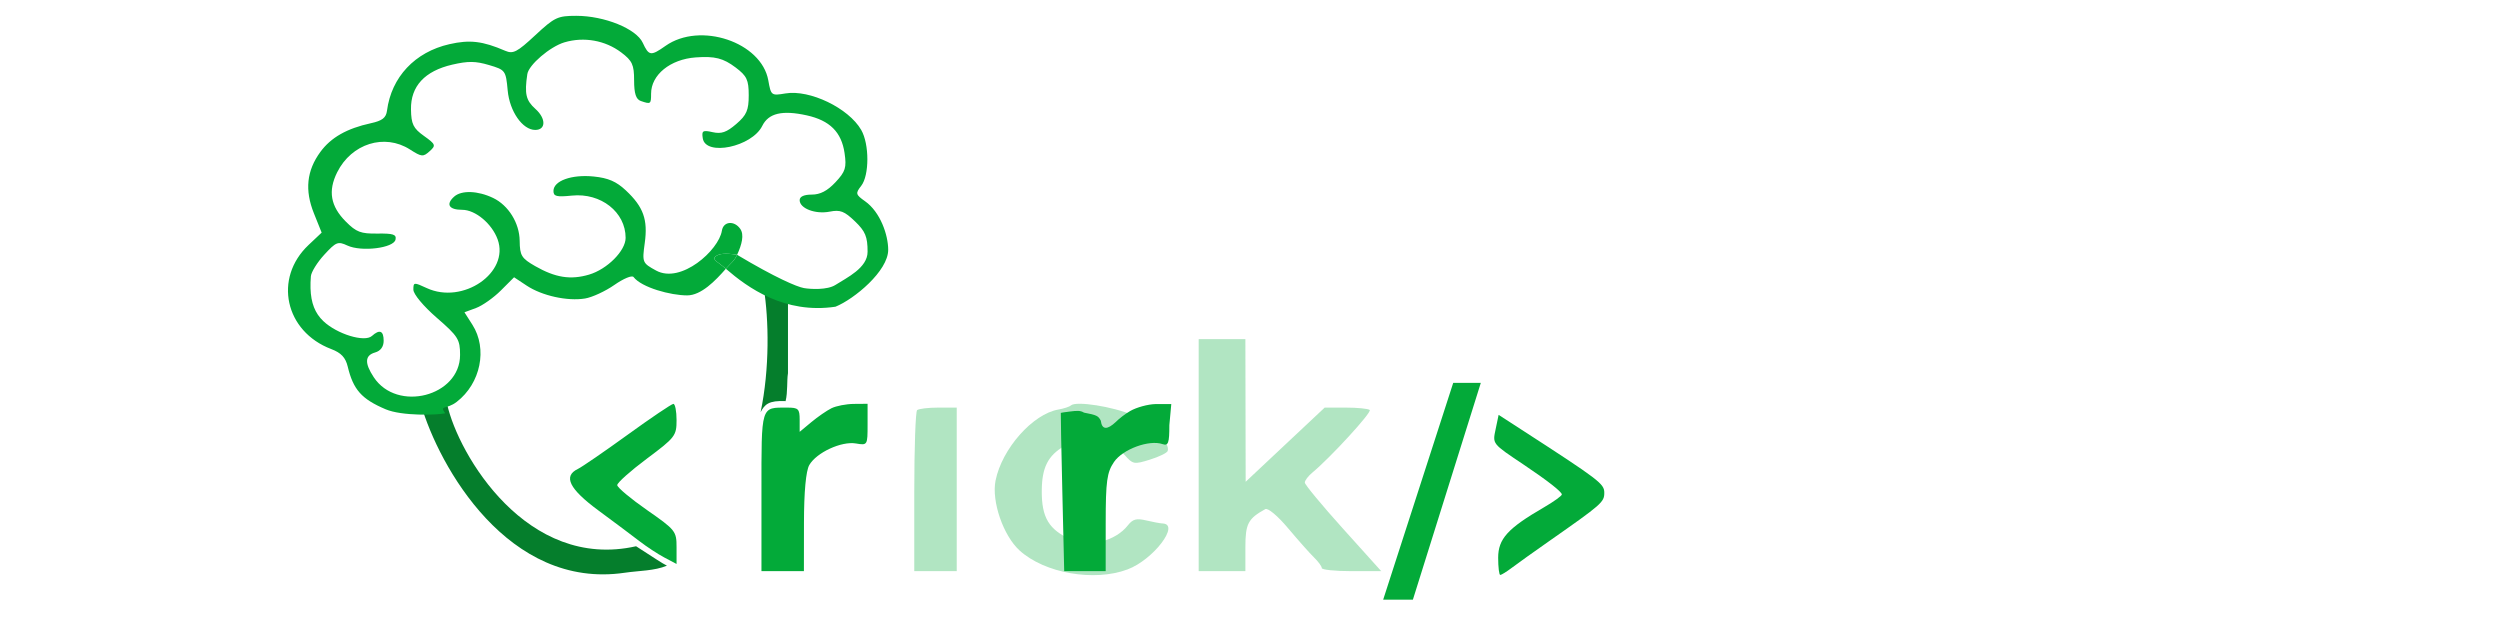
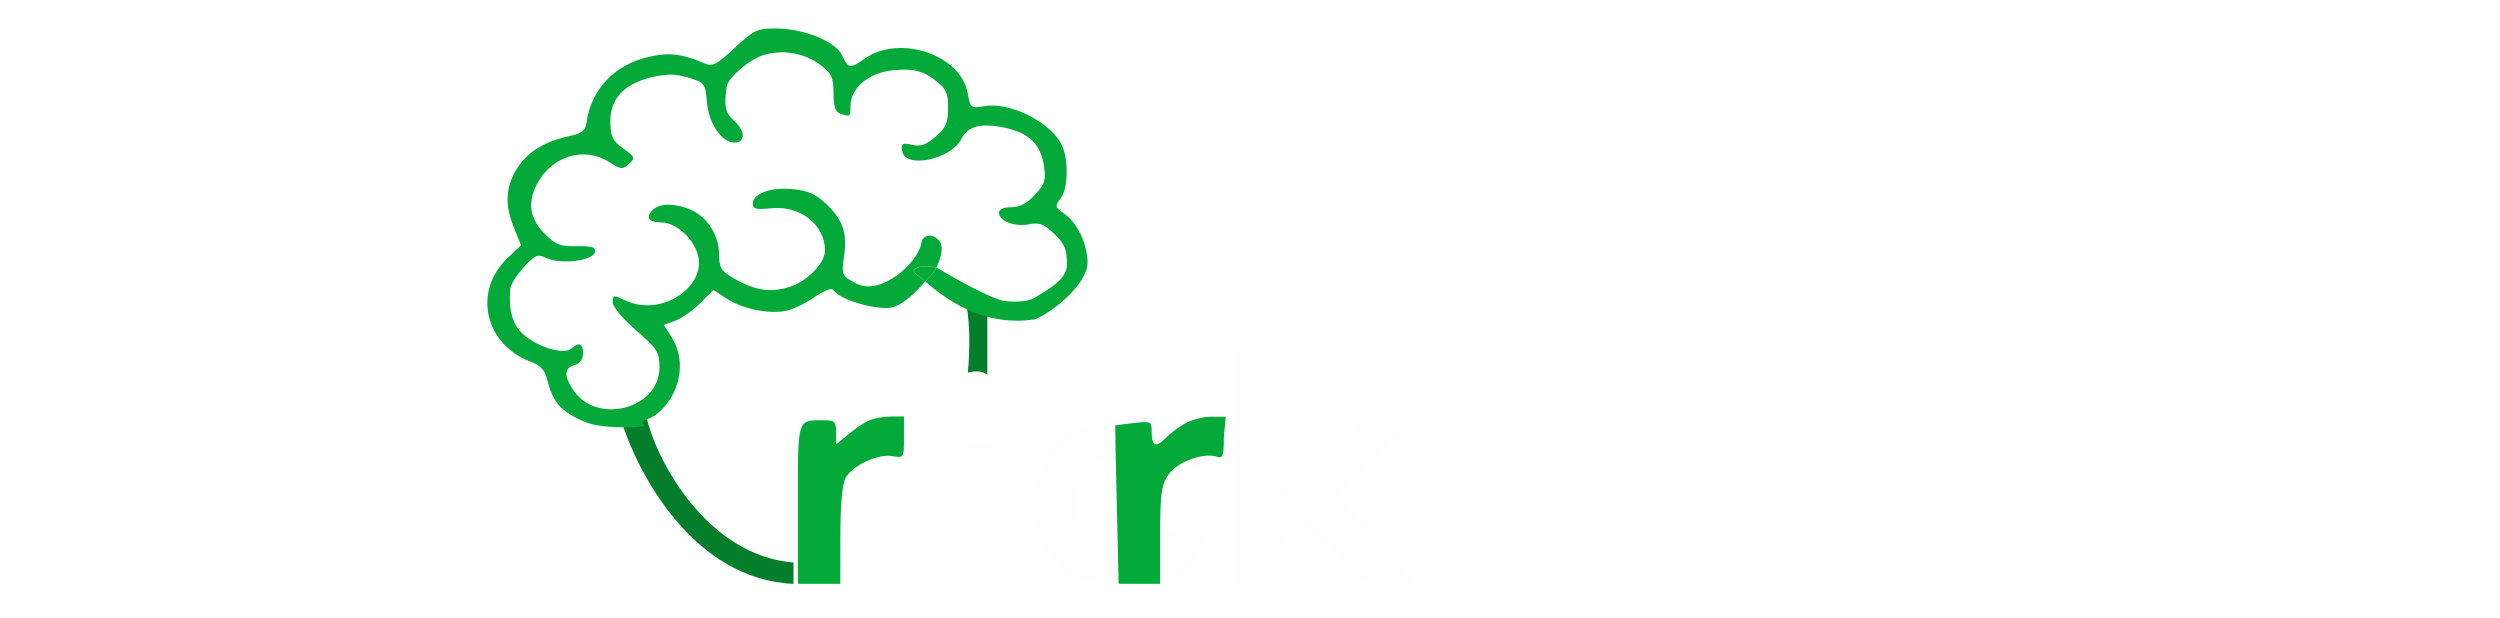
- <svg xmlns="http://www.w3.org/2000/svg" viewBox="0 0 1580 390" id="logo_rickreis" width="1580px" height="390px">
+ <svg xmlns="http://www.w3.org/2000/svg" viewBox="0 0 1580 390" id="vector" width="1580px" height="390px">
  <g id="cachos">
-     <path id="path" d="M 394.747 361.985 C 321.323 372.76 277.473 295.052 266 255.463 L 282.571 255.463 C 289.76 287.551 333.067 360.756 402 345.231 C 405.528 347.541 410.971 351.076 415.211 353.762 C 416.526 354.595 417.726 355.346 418.716 355.953 L 421.5 357.5 C 421.5 357.511 421.49 357.516 421.469 357.513 C 413.726 360.801 404.005 360.627 394.747 361.985 Z M 498 185.673 L 498 235.873 C 497.211 240.571 497.929 247.662 496.5 253.5 C 485.793 253 483.256 255.602 480.707 260.5 C 486.501 232.854 485.913 202.037 482.703 182 L 498 185.673 Z" fill="#057e2c" stroke-width="1" />
-     <path id="path_1" d="M 458.743 169.86 C 462.064 166.062 463.974 165.128 465.851 161.042 C 458.728 159.872 453.967 160.04 451.604 162.648 C 450.819 164.64 453.508 165.331 458.743 169.86 Z" fill="#03aa39" stroke-width="1" />
-     <path id="path_2" d="M 338.267 22.284 C 338.267 22.284 338.267 22.284 338.267 22.284 C 350.519 10.894 352.408 10 364.22 10 C 382.004 10 402.115 18.157 406.219 27.034 C 410.08 35.388 411.298 35.553 420.61 28.991 C 442.469 13.584 481.244 26.597 485.563 50.787 C 487.28 60.41 487.468 60.554 496.394 59.054 C 511.755 56.472 536.311 68.3 544.29 82.122 C 549.475 91.11 549.47 110.818 544.276 117.46 C 540.555 122.219 540.746 122.974 546.704 127.174 C 556.427 134.027 561.333 148.599 561.344 157.866 C 561.36 171.26 539.86 189.058 528.018 193.842 C 495.846 198.634 472.55 181.804 458.743 169.86 C 462.064 166.062 463.974 165.128 465.851 161.042 C 489.996 175.466 503.71 181.313 508.109 182.067 C 512.354 182.793 522.838 183.372 528.018 180.067 C 535.216 175.475 548.311 169.326 548.311 159.134 C 548.311 149.578 546.9 146.179 540.316 139.864 C 533.628 133.448 531.026 132.45 524.378 133.76 C 515.337 135.539 505.386 131.739 505.386 126.505 C 505.386 124.234 508.107 122.984 513.046 122.984 C 518.398 122.984 522.908 120.63 528.018 115.171 C 534.353 108.404 535.122 105.928 533.754 96.678 C 531.801 83.466 524.421 76.124 509.861 72.906 C 494.368 69.482 485.713 71.528 481.751 79.555 C 475.197 92.82 445.976 98.945 444.154 87.435 C 443.384 82.584 444.117 82.122 450.365 83.528 C 455.913 84.776 459.148 83.658 465.319 78.362 C 471.854 72.752 473.193 69.67 473.193 60.246 C 473.193 50.516 472.01 47.999 464.938 42.667 C 457.085 36.746 451.754 35.397 439.658 36.282 C 423.593 37.453 411.488 47.299 411.488 59.196 C 411.488 65.826 411.266 65.985 405.001 63.831 C 401.946 62.78 400.757 59.136 400.757 50.823 C 400.757 40.917 399.601 38.402 392.631 33.147 C 382.482 25.496 369.079 23.104 356.754 26.75 C 347.635 29.445 334.138 40.994 333.266 46.845 C 331.404 59.364 332.357 63.441 338.42 68.874 C 345.156 74.913 345.073 82.117 338.264 82.117 C 330.259 82.117 322.084 70.41 320.861 57.189 C 319.691 44.544 319.417 44.172 309.024 41.097 C 300.53 38.585 295.86 38.537 285.856 40.849 C 268.415 44.881 259.516 54.506 259.741 69.098 C 259.883 78.418 261.179 81.076 267.924 85.896 C 275.377 91.221 275.629 91.901 271.508 95.594 C 267.387 99.286 266.513 99.204 259.054 94.447 C 243.009 84.209 222.158 90.754 213.103 108.87 C 207.199 120.69 208.886 130.337 218.555 140.039 C 225.192 146.703 227.99 147.763 238.547 147.619 C 248.597 147.484 250.665 148.177 249.965 151.446 C 248.817 156.797 228.419 159.302 219.553 155.179 C 213.568 152.398 212.406 152.857 204.958 160.956 C 200.508 165.795 196.69 171.942 196.475 174.615 C 196.258 177.319 196.18 179.826 196.246 182.157 C 196.313 184.487 196.524 186.641 196.886 188.638 C 197.248 190.636 197.761 192.478 198.43 194.184 C 199.099 195.891 199.924 197.462 200.912 198.919 C 201.899 200.376 203.049 201.718 204.366 202.967 C 213.018 211.166 230.418 216.479 235.046 212.332 C 239.931 207.955 242.472 208.996 242.472 215.373 C 242.472 219.109 240.535 221.77 237.106 222.746 C 230.568 224.604 230.292 229.424 236.208 238.395 C 250.95 260.757 290.762 250.48 290.762 224.316 C 290.762 214.491 289.544 212.551 276.007 200.803 C 267.578 193.486 261.252 185.887 261.252 183.074 C 261.252 178.324 261.552 178.288 269.705 182.067 C 292.525 192.642 322.13 172.331 314.519 151.321 C 310.908 141.347 300.437 132.599 292.112 132.599 C 283.717 132.599 281.598 129.135 287.017 124.277 C 291.656 120.123 301.985 120.476 311.669 125.121 C 321.354 129.765 328.314 141.006 328.434 152.201 C 328.536 161.528 329.588 163.242 338.235 168.192 C 350.989 175.487 360.614 177.007 372.26 173.562 C 383.775 170.158 395.392 158.487 395.392 150.326 C 395.392 134.068 379.775 121.767 361.484 123.616 C 351.724 124.602 349.784 124.116 349.784 120.69 C 349.784 114.277 361.269 110.144 375.182 111.548 C 384.422 112.483 389.5 114.678 395.561 120.359 C 406.646 130.753 409.53 138.785 407.488 153.569 C 405.793 165.855 405.946 166.228 414.657 170.987 C 430.413 179.596 454.279 158.086 456.224 145.821 C 457.182 139.768 464.063 139.275 467.827 144.619 C 470.452 148.348 468.832 154.553 465.851 161.042 C 458.728 159.872 453.967 160.04 451.604 162.648 C 450.819 164.64 453.508 165.331 458.743 169.86 C 452.083 177.476 443.124 186.687 434.292 186.687 C 423.843 186.687 405.492 181.721 400.376 175.062 C 399.429 173.829 393.997 176.081 388.304 180.067 C 382.611 184.05 374.256 187.913 369.741 188.651 C 358.597 190.469 342.557 186.932 332.882 180.524 C 330.219 178.76 327.556 176.997 324.893 175.233 C 322.111 178.017 319.329 180.8 316.547 183.584 C 311.956 188.175 304.901 193.156 300.868 194.649 C 298.423 195.554 295.979 196.46 293.534 197.365 C 295.211 199.993 296.887 202.62 298.564 205.248 C 308.246 220.429 303.793 242.309 288.64 253.99 C 282.075 259.047 277.542 255.845 281.373 261.208 C 276.361 262.336 254.062 263.045 243.733 258.668 C 228.535 252.223 223.274 246.309 219.765 231.708 C 218.38 225.946 215.606 222.984 209.382 220.626 C 180.078 209.527 172.725 175.862 195.005 154.833 C 197.766 152.228 200.526 149.623 203.287 147.018 C 201.659 142.962 200.032 138.905 198.404 134.849 C 192.516 120.171 193.806 107.866 202.479 96.01 C 209.141 86.903 219.231 81.172 234.424 77.867 C 241.608 76.302 243.993 74.444 244.578 69.956 C 247.347 48.729 262.22 32.88 284.037 27.919 C 296.941 24.981 304.987 25.936 319.307 32.099 C 324.297 34.246 326.784 32.957 338.267 22.284" fill="#03aa39" stroke-width="1" />
+     <path id="path_1" d="M 611 193.673 L 624 199 L 624 237 C 620.8 233.8 614.46 234.667 611.689 235.5 C 613.077 219.974 612.906 205.571 611 193.673 Z M 392 263.463 L 408.571 263.463 C 414.847 291.476 447.15 351.208 501.5 355.5 L 501.5 369 C 438.848 366.413 402.502 299.703 392 263.463 Z" fill="#057e2c" stroke-width="1" />
+     <path id="path_2" d="M 584.743 177.86 C 588.064 174.062 589.974 173.128 591.851 169.042 C 584.728 167.872 579.967 168.04 577.604 170.648 C 576.819 172.64 579.508 173.331 584.743 177.86 Z" fill="#03aa39" stroke-width="1" />
+     <path id="path_3" d="M 464.267 30.284 C 452.784 40.957 450.297 42.246 445.307 40.099 C 430.987 33.935 422.941 32.981 410.037 35.919 C 388.22 40.88 373.347 56.729 370.578 77.956 C 369.993 82.444 367.608 84.302 360.424 85.867 C 345.231 89.172 335.141 94.903 328.479 104.009 C 319.806 115.866 318.516 128.171 324.404 142.849 C 326.032 146.905 327.659 150.962 329.287 155.018 C 326.526 157.623 323.766 160.228 321.005 162.833 C 315.435 168.09 311.717 174.137 309.731 180.424 C 307.745 186.711 307.491 193.237 308.849 199.453 C 310.208 205.669 313.178 211.575 317.64 216.621 C 322.102 221.666 328.056 225.851 335.382 228.626 C 341.606 230.984 344.38 233.946 345.765 239.708 C 349.274 254.309 354.535 260.223 369.733 266.668 C 380.062 271.045 402.361 270.336 407.373 269.208 C 403.542 263.845 408.075 267.047 414.64 261.99 C 429.793 250.309 434.246 228.429 424.564 213.248 C 422.887 210.62 421.211 207.993 419.534 205.365 C 421.979 204.46 424.423 203.554 426.868 202.649 C 430.901 201.156 437.956 196.175 442.547 191.584 C 445.329 188.8 448.111 186.017 450.893 183.233 C 453.556 184.997 456.219 186.76 458.882 188.524 C 468.557 194.932 484.597 198.469 495.741 196.651 C 500.256 195.913 508.611 192.05 514.304 188.067 C 519.997 184.081 525.429 181.829 526.376 183.062 C 531.492 189.721 549.843 194.687 560.292 194.687 C 569.124 194.687 578.083 185.476 584.743 177.86 C 579.508 173.331 576.819 172.64 577.604 170.648 C 579.967 168.04 584.728 167.872 591.851 169.042 C 594.832 162.553 596.452 156.348 593.827 152.619 C 590.063 147.275 583.182 147.768 582.224 153.821 C 580.279 166.086 556.413 187.596 540.657 178.987 C 531.946 174.228 531.793 173.855 533.488 161.569 C 535.53 146.785 532.646 138.753 521.561 128.359 C 515.5 122.678 510.422 120.483 501.182 119.548 C 487.269 118.144 475.784 122.277 475.784 128.69 C 475.784 132.116 477.724 132.602 487.484 131.616 C 505.775 129.767 521.392 142.068 521.392 158.326 C 521.392 166.487 509.775 178.158 498.26 181.562 C 492.437 183.285 487.119 183.766 481.663 182.905 C 476.207 182.043 470.612 179.839 464.235 176.192 C 455.588 171.242 454.536 169.528 454.434 160.201 C 454.314 149.006 447.354 137.765 437.669 133.121 C 427.985 128.476 417.656 128.123 413.017 132.277 C 407.598 137.135 409.717 140.599 418.112 140.599 C 426.437 140.599 436.908 149.347 440.519 159.321 C 448.13 180.331 418.525 200.642 395.705 190.067 C 387.552 186.288 387.252 186.324 387.252 191.074 C 387.252 193.887 393.578 201.486 402.007 208.803 C 415.544 220.551 416.762 222.491 416.762 232.316 C 416.762 258.48 376.95 268.757 362.208 246.395 C 356.292 237.424 356.568 232.604 363.106 230.746 C 366.535 229.77 368.472 227.109 368.472 223.373 C 368.472 216.996 365.931 215.955 361.046 220.332 C 356.418 224.479 339.018 219.166 330.366 210.967 C 323.779 204.724 321.389 196.137 322.475 182.615 C 322.69 179.942 326.508 173.795 330.958 168.956 C 338.406 160.857 339.568 160.398 345.553 163.179 C 354.419 167.302 374.817 164.797 375.965 159.446 C 376.665 156.177 374.597 155.484 364.547 155.619 C 353.99 155.763 351.192 154.703 344.555 148.039 C 334.886 138.337 333.199 128.69 339.103 116.87 C 348.158 98.754 369.009 92.209 385.054 102.447 C 392.513 107.204 393.387 107.286 397.508 103.594 C 401.629 99.901 401.377 99.221 393.924 93.896 C 387.179 89.076 385.883 86.418 385.741 77.098 C 385.516 62.506 394.415 52.881 411.856 48.849 C 421.86 46.537 426.53 46.585 435.024 49.097 C 445.417 52.172 445.691 52.544 446.861 65.189 C 448.084 78.41 456.259 90.117 464.264 90.117 C 471.073 90.117 471.156 82.913 464.42 76.874 C 458.357 71.441 457.404 67.364 459.266 54.845 C 460.138 48.994 473.635 37.445 482.754 34.75 C 495.079 31.104 508.482 33.496 518.631 41.147 C 525.601 46.402 526.757 48.917 526.757 58.823 C 526.757 67.136 527.946 70.78 531.001 71.831 C 537.266 73.985 537.488 73.826 537.488 67.196 C 537.488 55.299 549.593 45.453 565.658 44.282 C 577.754 43.397 583.085 44.746 590.938 50.667 C 598.01 55.999 599.193 58.516 599.193 68.246 C 599.193 77.67 597.854 80.752 591.319 86.362 C 585.148 91.658 581.913 92.776 576.365 91.528 C 570.117 90.122 569.384 90.584 570.154 95.435 C 571.976 106.945 601.197 100.819 607.751 87.555 C 611.713 79.528 620.368 77.482 635.861 80.906 C 650.421 84.124 657.801 91.466 659.754 104.678 C 661.122 113.928 660.353 116.404 654.018 123.171 C 648.908 128.63 644.398 130.984 639.046 130.984 C 634.107 130.984 631.386 132.234 631.386 134.505 C 631.386 139.739 641.337 143.539 650.378 141.76 C 657.026 140.45 659.628 141.448 666.316 147.864 C 672.9 154.179 674.311 157.578 674.311 167.134 C 674.311 177.326 661.216 183.475 654.018 188.067 C 648.838 191.372 638.354 190.793 634.109 190.067 C 629.71 189.313 615.996 183.466 591.851 169.042 C 589.974 173.128 588.064 174.062 584.743 177.86 C 598.55 189.804 621.846 206.634 654.018 201.842 C 665.86 197.058 687.36 179.26 687.344 165.866 C 687.333 156.599 682.427 142.027 672.704 135.174 C 666.746 130.974 666.555 130.219 670.276 125.46 C 675.47 118.818 675.475 99.11 670.29 90.122 C 662.311 76.3 637.755 64.472 622.394 67.054 C 613.468 68.554 613.28 68.41 611.563 58.787 C 607.244 34.597 568.469 21.584 546.61 36.991 C 537.298 43.553 536.08 43.388 532.219 35.034 C 528.115 26.157 508.004 18 490.22 18 C 478.408 18 476.519 18.894 464.267 30.284 C 464.267 30.284 464.267 30.284 464.267 30.284" fill="#03aa39" stroke-width="1" />
  </g>
  <g id="eis">
-     <path id="path_5" d="M 1011.43 258.73 C 989.519 265.728 972.193 288.541 972.193 310.39 C 972.193 323.326 981.559 344.922 990.211 351.939 C 1004.92 363.865 1039.06 367.243 1057.9 358.634 C 1068.77 353.663 1080.27 342.6 1078.77 338.557 C 1077.6 335.427 1055.36 329.59 1055.36 332.412 C 1055.36 333.614 1051.44 336.742 1046.64 339.362 C 1029.83 348.547 1011.81 343.975 1004.11 328.566 L 999.274 318.902 L 1043.41 318.244 L 1087.55 317.585 L 1087.55 310.2 C 1087.55 306.138 1085.72 297.161 1083.48 290.25 C 1074.71 263.225 1042.07 248.944 1011.43 258.73 Z M 1176.97 259.857 C 1163.84 265.197 1157.36 273.053 1155.43 285.966 C 1152.83 303.296 1165.82 315.058 1192.18 319.26 C 1218.62 323.477 1227.34 329.669 1220.01 339.037 C 1216.76 343.196 1213.27 344.143 1201.18 344.143 C 1188.19 344.143 1185.49 343.278 1179.58 337.251 C 1173.32 330.852 1172.09 330.53 1162.39 332.737 C 1150.68 335.4 1150.01 336.859 1156.45 345.677 C 1165.16 357.581 1179.42 363.375 1200 363.375 C 1210.27 363.375 1222.06 362.233 1226.21 360.836 C 1236.89 357.247 1246.14 347.59 1248.75 337.311 C 1253.44 318.859 1236.14 303.666 1204.8 298.721 C 1187.41 295.976 1181.45 292.866 1181.45 286.529 C 1181.45 274.363 1203.93 270.312 1215.23 280.44 C 1222.5 286.952 1228.13 287.793 1239.2 284.022 L 1246.33 281.594 L 1240.86 273.805 C 1229.12 257.103 1199.59 250.655 1176.97 259.857 Z M 1108.44 275.021 C 1107.81 276.68 1107.5 287.772 1107.75 299.671 C 1108.01 311.57 1108.39 330.229 1108.62 341.138 L 1109.02 360.971 L 1135.96 360.971 L 1135.24 317.099 L 1134.5 273.228 L 1122.05 272.617 C 1113.95 272.218 1109.2 273.057 1108.44 275.021 Z M 1013.78 281.12 C 1008.51 285.166 999.021 297.048 999.021 299.587 C 999.021 300.294 1012.9 300.873 1029.87 300.873 C 1047.64 300.873 1060.73 299.902 1060.73 298.582 C 1060.73 292.786 1053.63 283.368 1046.92 280.259 C 1036.94 275.632 1020.35 276.062 1013.78 281.12 Z" fill="#03aa39" fill-opacity="0" stroke-width="1" fill-rule="evenodd" />
-     <path id="path_6" d="M 1122.58 230.844 C 1119.18 230.844 1115.866 231.81 1113.115 233.604 C 1110.365 235.398 1108.317 237.929 1107.266 240.831 C 1106.215 243.734 1106.215 246.862 1107.266 249.765 C 1108.317 252.667 1110.365 255.198 1113.115 256.992 C 1115.866 258.786 1119.18 259.752 1122.58 259.752 C 1126.849 259.752 1130.947 258.228 1133.966 255.519 C 1136.984 252.809 1138.682 249.13 1138.682 245.298 C 1138.682 241.466 1136.984 237.787 1133.966 235.077 C 1130.947 232.368 1126.849 230.844 1122.58 230.844 Z" fill="#099c41" fill-opacity="0" stroke-width="1" />
+     <path id="path_4" d="M 1034.43 266.73 C 1012.52 273.728 995.193 296.541 995.193 318.39 C 995.193 331.326 1004.56 352.922 1013.21 359.939 C 1027.92 371.865 1062.06 375.243 1080.9 366.634 C 1091.77 361.663 1103.27 350.6 1101.77 346.557 C 1100.6 343.427 1078.36 337.59 1078.36 340.412 C 1078.36 341.614 1074.44 344.742 1069.64 347.362 C 1052.83 356.547 1034.81 351.975 1027.11 336.566 L 1022.27 326.902 L 1066.41 326.244 L 1110.55 325.585 L 1110.55 318.2 C 1110.55 314.138 1108.72 305.161 1106.48 298.25 C 1097.71 271.225 1065.07 256.944 1034.43 266.73 Z M 1199.97 267.857 C 1186.84 273.197 1180.36 281.053 1178.43 293.966 C 1175.83 311.296 1188.82 323.058 1215.18 327.26 C 1241.62 331.477 1250.34 337.669 1243.01 347.037 C 1239.76 351.196 1236.27 352.143 1224.18 352.143 C 1211.19 352.143 1208.49 351.278 1202.58 345.251 C 1196.32 338.852 1195.09 338.53 1185.39 340.737 C 1173.68 343.4 1173.01 344.859 1179.45 353.677 C 1188.16 365.581 1202.42 371.375 1223 371.375 C 1233.27 371.375 1245.06 370.233 1249.21 368.836 C 1259.89 365.247 1269.14 355.59 1271.75 345.311 C 1276.44 326.859 1259.14 311.666 1227.8 306.721 C 1210.41 303.976 1204.45 300.866 1204.45 294.529 C 1204.45 282.363 1226.93 278.312 1238.23 288.44 C 1245.5 294.952 1251.13 295.793 1262.2 292.022 L 1269.33 289.594 L 1263.86 281.805 C 1252.12 265.103 1222.59 258.655 1199.97 267.857 Z M 1131.44 283.021 C 1130.81 284.68 1130.5 295.772 1130.75 307.671 C 1131.01 319.57 1131.39 338.229 1131.62 349.138 L 1132.02 368.971 L 1158.96 368.971 L 1158.24 325.099 L 1157.5 281.228 L 1145.05 280.617 C 1136.95 280.218 1132.2 281.057 1131.44 283.021 Z M 1036.78 289.12 C 1031.51 293.166 1022.02 305.048 1022.02 307.587 C 1022.02 308.294 1035.9 308.873 1052.87 308.873 C 1070.64 308.873 1083.73 307.902 1083.73 306.582 C 1083.73 300.786 1076.63 291.368 1069.92 288.259 C 1059.94 283.632 1043.35 284.062 1036.78 289.12 Z" fill="#03aa39" fill-opacity="0" stroke-width="1" fill-rule="evenodd" />
+     <path id="path_5" d="M 1139.1 -260 C 1134.831 -260 1130.733 -258.476 1127.714 -255.767 C 1124.696 -253.057 1122.998 -249.378 1122.998 -245.546 C 1122.998 -241.714 1124.696 -238.035 1127.714 -235.3" fill="#099c41" stroke-width="1" />
  </g>
  <g id="ick">
-     <path id="path_7" d="M 757.569 287.651 L 757.569 360.971 L 787.08 360.971 L 787.08 345.879 C 787.08 331.008 788.744 327.814 799.638 321.78 C 801.326 320.847 807.51 326.027 814.166 333.951 C 820.543 341.54 827.923 349.845 830.566 352.41 C 833.208 354.973 835.371 357.947 835.371 359.021 C 835.371 360.093 843.827 360.971 854.161 360.971 L 872.951 360.971 L 848.795 334.145 C 835.51 319.393 824.639 306.267 824.639 304.979 C 824.639 303.693 826.753 300.887 829.334 298.748 C 840.886 289.171 867.194 260.478 865.673 259.112 C 864.745 258.283 857.957 257.603 850.59 257.603 L 837.192 257.603 L 812.226 281.041 L 787.263 304.479 L 787.171 259.406 L 787.08 214.332 L 757.569 214.332 L 757.569 287.651 Z M 676.777 256.244 C 675.87 257.074 672.321 258.237 668.889 258.831 C 652.68 261.627 633.189 283.673 629.187 303.734 C 626.576 316.813 634.067 338.564 644.406 347.932 C 660.28 362.312 691.484 367.783 712.587 359.882 C 728.92 353.766 746.1 331.225 734.728 330.83 C 733.274 330.78 728.617 329.915 724.381 328.907 C 718.234 327.448 715.903 328.071 712.842 331.987 C 705.051 341.951 688.549 346.155 677.085 341.095 C 662.896 334.831 658.274 327.148 658.4 310.046 C 658.51 295.428 662.276 287.981 672.643 281.887 C 683.025 275.786 702.83 278.651 710.599 287.38 C 716.05 293.505 716.646 293.62 726.704 290.5 C 732.448 288.719 737.51 286.267 737.958 285.053 C 739.839 279.933 727.737 267.509 715.849 262.35 C 703.339 256.925 680.018 253.278 676.777 256.244 Z M 579.611 259.206 C 578.627 260.086 577.822 283.344 577.822 310.89 L 577.822 360.971 L 604.65 360.971 L 604.65 257.603 L 593.025 257.603 C 586.63 257.603 580.593 258.324 579.611 259.206 Z" fill="#03aa39" fill-opacity="0.306" stroke-width="1" fill-rule="evenodd" />
-     <path id="path_8" d="M 594 217 C 589.758 217 585.686 218.529 582.686 221.247 C 579.687 223.965 578 227.656 578 231.5 C 578 235.344 579.687 239.035 582.686 241.753 C 585.686 244.471 589.758 246 594 246 C 598.242 246 602.314 244.471 605.314 241.753 C 608.313 239.035 610 235.344 610 231.5 C 610 227.656 608.313 223.965 605.314 221.247 C 602.314 218.529 598.242 217 594 217 Z" fill="#099c41" fill-opacity="0" stroke-width="1" />
+     <path id="path_6" d="M 780.569 295.651 L 780.569 368.971 L 810.08 368.971 L 810.08 353.879 C 810.08 339.008 811.744 335.814 822.638 329.78 C 824.326 328.847 830.51 334.027 837.166 341.951 C 843.543 349.54 850.923 357.845 853.566 360.41 C 856.208 362.973 858.371 365.947 858.371 367.021 C 858.371 368.093 866.827 368.971 877.161 368.971 L 895.951 368.971 L 871.795 342.145 C 858.51 327.393 847.639 314.267 847.639 312.979 C 847.639 311.693 849.753 308.887 852.334 306.748 C 863.886 297.171 890.194 268.478 888.673 267.112 C 887.745 266.283 880.957 265.603 873.59 265.603 L 860.192 265.603 L 835.226 289.041 L 810.263 312.479 L 810.171 267.406 L 810.08 222.332 L 780.569 222.332 L 780.569 295.651 Z M 699.777 264.244 C 698.87 265.074 695.321 266.237 691.889 266.831 C 675.68 269.627 656.189 291.673 652.187 311.734 C 649.576 324.813 657.067 346.564 667.406 355.932 C 683.28 370.312 714.484 375.783 735.587 367.882 C 751.92 361.766 769.1 339.225 757.728 338.83 C 756.274 338.78 751.617 337.915 747.38 336.907 C 741.234 335.448 738.903 336.071 735.842 339.987 C 728.051 349.951 711.549 354.155 700.085 349.095 C 685.896 342.831 681.274 335.148 681.4 318.046 C 681.51 303.428 685.276 295.981 695.643 289.887 C 706.025 283.786 725.83 286.651 733.599 295.38 C 739.05 301.505 739.646 301.62 749.704 298.5 C 755.448 296.719 760.51 294.267 760.958 293.053 C 762.839 287.933 750.737 275.509 738.849 270.35 C 726.339 264.925 703.018 261.278 699.777 264.244 Z M 602.801 282.365 C 601.81 283.114 601 302.914 601 326.365 L 601 369 L 628 369 L 628 281 L 616.301 281 C 609.864 281 603.789 281.614 602.801 282.365 Z" fill="#03aa39" fill-opacity="0.011" stroke-width="1" fill-rule="evenodd" />
+     <path id="path_7" d="M 614 239 C 609.758 239 605.686 240.529 602.686 243.247 C 599.687 245.965 598 249.656 598 253.5 C 598 257.344 599.687 261.035 602.686 263.753 C 605.686 266.471 609.758 268 614 268 C 618.242 268 622.314 266.471 625.314 263.753 C 628.313 261.035 630 257.344 630 253.5 C 630 249.656 628.313 245.965 625.314 243.247 C 622.314 240.529 618.242 239 614 239 Z" fill="#099c41" fill-opacity="0" stroke-width="1" />
  </g>
-   <g id="barra" transform="translate(-385.0882 0)">
-     <path id="path_3" d="M 1330.35 271.134 C 1328.34 280.711 1327.91 280.161 1348.06 293.661 C 1363.06 303.712 1372.17 310.832 1372.17 312.505 C 1372.16 313.38 1367.03 317.068 1360.76 320.703 C 1337.93 333.941 1331.93 340.561 1331.93 352.523 C 1331.93 358.492 1332.53 363.375 1333.25 363.375 C 1333.98 363.375 1337.3 361.312 1340.63 358.793 C 1343.96 356.273 1354.53 348.72 1364.12 342.009 C 1397.53 318.631 1399 317.342 1399 311.457 C 1399 305.722 1396.27 303.64 1346.16 271.214 L 1332.22 262.192 L 1330.35 271.134 Z" fill="#03aa39" stroke-width="1" fill-rule="evenodd" />
-     <path id="path_4" d="M 1303.52 241.977 L 1259.25 379 L 1278.03 379 L 1320.96 241.977 L 1303.52 241.977 Z" fill="#03aa39" stroke-width="1" />
-   </g>
-   <path id="r" d="M 695.698 265.849 C 694.129 262.824 693.124 262.31 685.073 260.776 C 682.776 259.342 680.562 259.552 676.082 260.097 C 672.865 260.498 670.492 260.845 670.425 260.939 C 670.318 261.086 670.758 283.654 671.404 311.09 L 672.579 360.971 L 698.79 360.971 L 698.801 330.321 C 698.809 304.171 699.579 298.541 704.043 291.981 C 709.535 283.909 726.233 277.755 734.721 280.673 C 738.364 281.928 739.032 280.069 739.032 268.677 L 740.253 255.374 L 730.313 255.374 C 725.516 255.47 718.297 257.444 714.268 259.761 C 711.318 261.457 707.248 264.554 705.226 266.643 C 699.851 271.702 696.437 271.809 695.698 265.849" fill="#03aa39" stroke-width="1" fill-rule="evenodd" />
-   <path id="r_1" d="M 525.507 257.997 C 522.556 259.456 516.82 263.413 512.764 266.788 L 505.386 272.925 L 505.386 265.264 C 505.386 258.401 504.571 257.603 497.558 257.603 C 480.678 257.603 481.241 255.766 481.241 310.746 L 481.241 360.971 L 508.069 360.971 L 508.109 330.321 C 508.133 310.77 509.349 297.587 511.463 293.918 C 516.021 286.002 531.758 278.716 540.933 280.271 C 548.252 281.512 548.311 281.418 548.311 268.36 L 548.311 255.199 L 539.592 255.271 C 534.798 255.312 528.458 256.538 525.507 257.997 Z M 396.733 274.714 C 381.978 285.389 367.794 295.14 365.21 296.38 C 355.734 300.938 359.745 309.015 378.259 322.657 C 388.016 329.847 399.687 338.578 404.188 342.057 C 408.693 345.538 415.8 350.196 419.982 352.41 L 427.585 356.434 L 427.585 345.901 C 427.585 335.708 426.973 334.939 408.87 322.325 C 398.576 315.155 390.125 308.075 390.09 306.594 C 390.055 305.113 398.477 297.596 408.806 289.887 C 426.719 276.517 427.585 275.392 427.585 265.533 C 427.585 259.85 426.678 255.223 425.573 255.252 C 424.468 255.28 411.488 264.038 396.733 274.714 Z" fill="#03aa39" stroke-width="1" fill-rule="evenodd" />
+   <path id="r2" d="M 748.682 267.761 C 744.655 270.076 739.099 274.305 736.338 277.156 C 730.471 283.218 727.839 281.819 727.839 272.641 C 727.839 266.297 727.428 266.107 716.437 267.365 C 710.167 268.081 704.946 268.79 704.839 268.939 C 704.732 269.086 705.172 291.654 705.818 319.09 L 706.993 368.971 L 733.204 368.971 L 733.215 338.321 C 733.223 312.171 733.993 306.541 738.457 299.981 C 743.949 291.909 760.647 285.755 769.135 288.673 C 772.778 289.928 773.446 288.069 773.446 276.677 L 774.667 263.374 L 764.727 263.374 C 759.93 263.47 752.711 265.444 748.682 267.761 Z" fill="#03aa39" stroke-width="1" fill-rule="evenodd" />
+   <path id="r1" d="M 548.507 265.997 C 545.556 267.456 539.82 271.413 535.764 274.788 L 528.386 280.925 L 528.386 273.264 C 528.386 266.401 527.571 265.603 520.558 265.603 C 503.678 265.603 504.241 263.766 504.241 318.746 L 504.241 368.971 L 531.069 368.971 L 531.109 338.321 C 531.133 318.77 532.349 305.587 534.463 301.918 C 539.021 294.002 554.758 286.716 563.933 288.271 C 571.252 289.512 571.311 289.418 571.311 276.36 L 571.311 263.199 L 562.592 263.271 C 557.798 263.312 551.458 264.538 548.507 265.997 Z" fill="#03aa39" stroke-width="1" fill-rule="evenodd" />
</svg>
